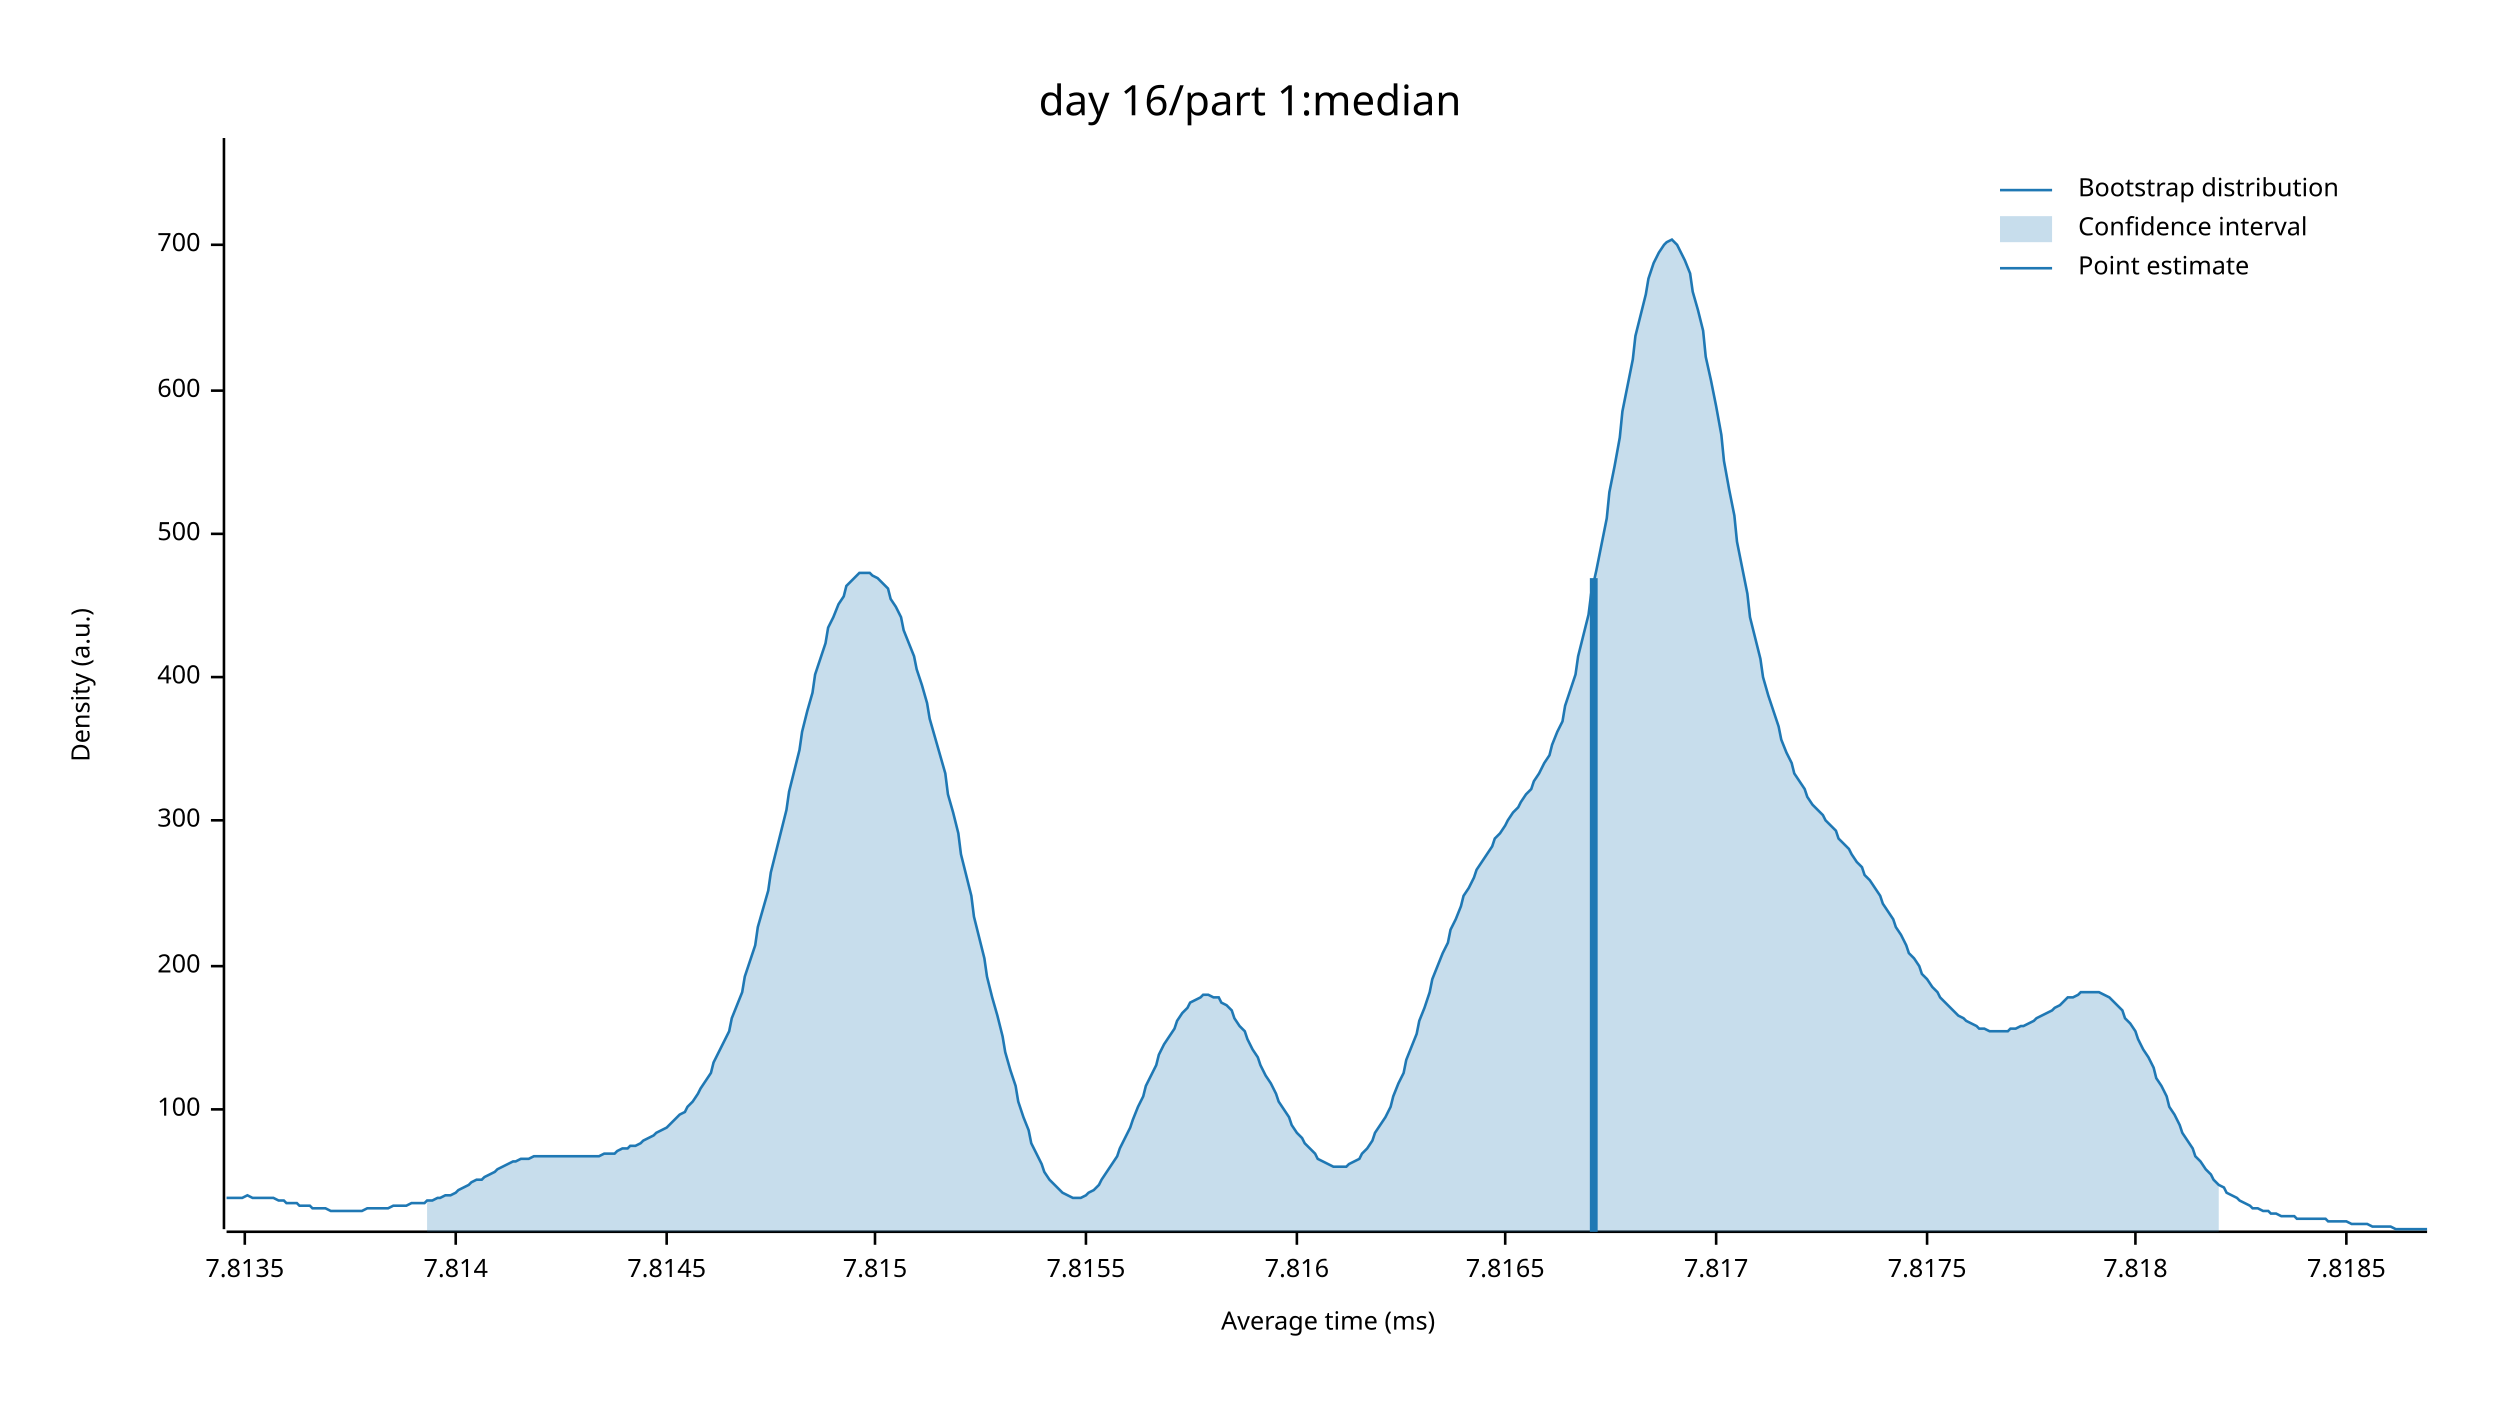
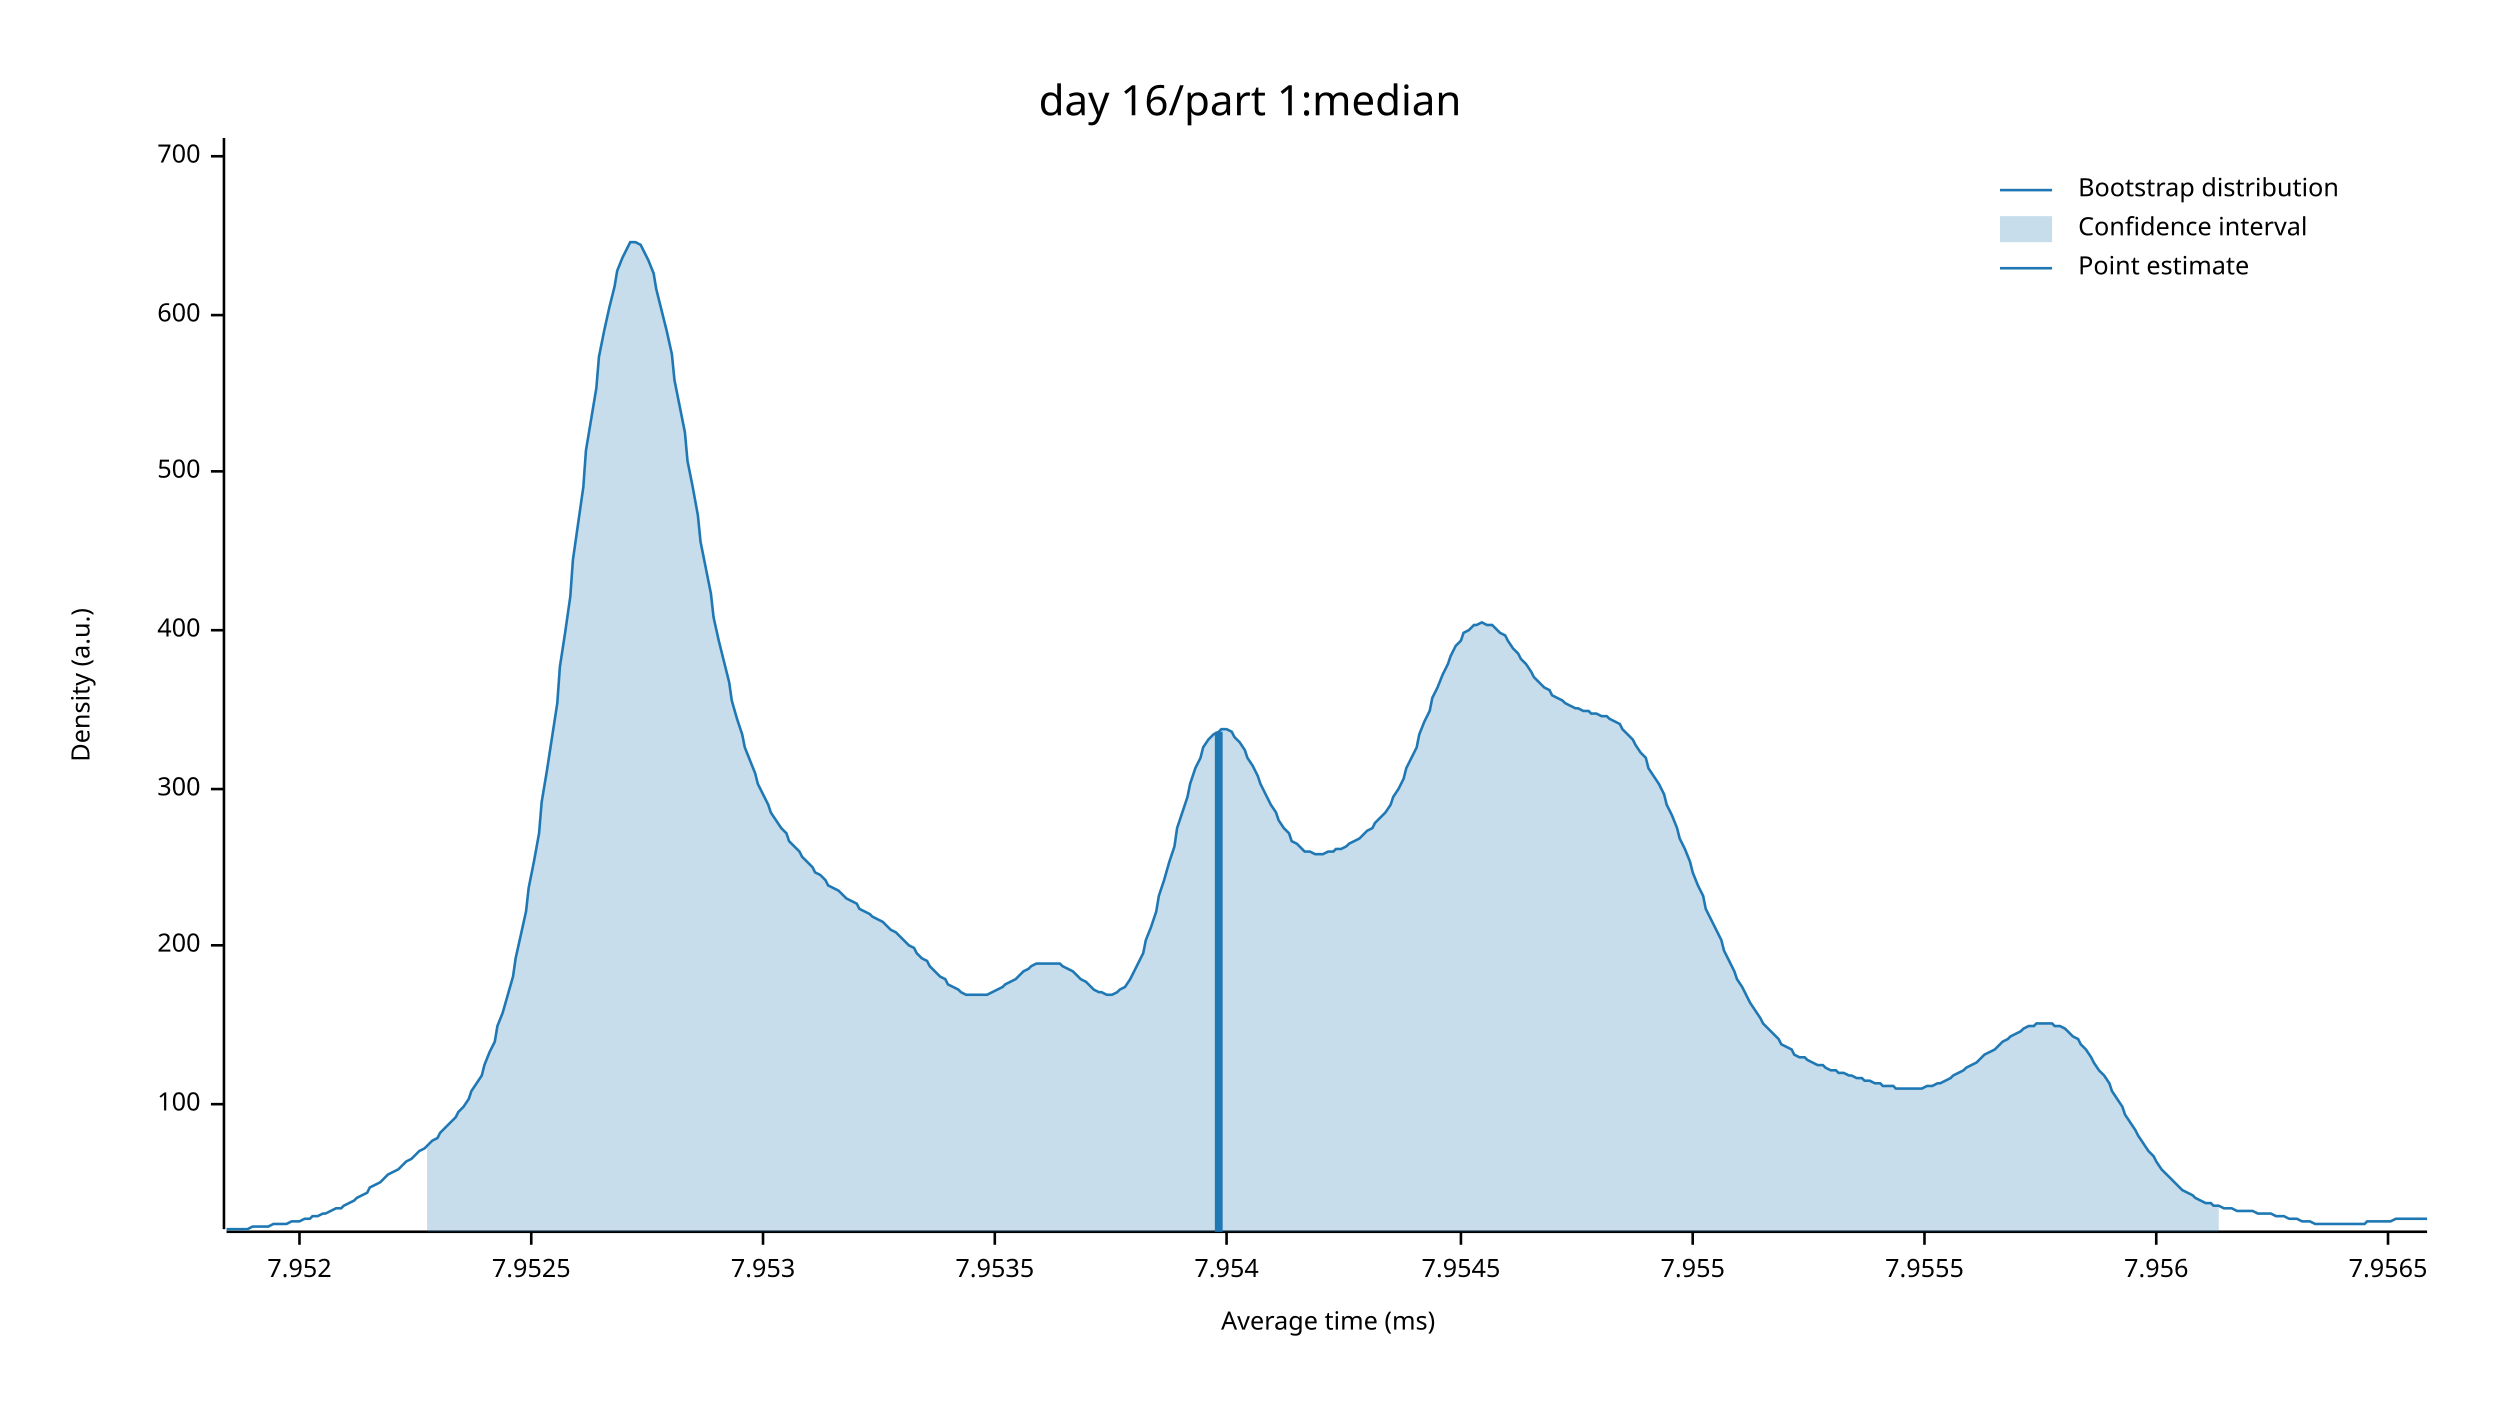
<svg xmlns="http://www.w3.org/2000/svg" width="960" height="540" viewBox="0 0 960 540">
  <text x="480" y="32" dy="0.76em" text-anchor="middle" font-family="sans-serif" font-size="16.129" opacity="1" fill="#000000">
day 16/part 1:median
</text>
  <text x="27" y="263" dy="0.76em" text-anchor="middle" font-family="sans-serif" font-size="9.677" opacity="1" fill="#000000" transform="rotate(270, 27, 263)">
Density (a.u.)
</text>
  <text x="510" y="513" dy="-0.5ex" text-anchor="middle" font-family="sans-serif" font-size="9.677" opacity="1" fill="#000000">
Average time (ms)
</text>
  <polyline fill="none" opacity="1" stroke="#000000" stroke-width="1" points="86,53 86,472 " />
-   <text x="77" y="426" dy="0.5ex" text-anchor="end" font-family="sans-serif" font-size="9.677" opacity="1" fill="#000000">
+   <text x="77" y="424" dy="0.5ex" text-anchor="end" font-family="sans-serif" font-size="9.677" opacity="1" fill="#000000">
100
</text>
-   <polyline fill="none" opacity="1" stroke="#000000" stroke-width="1" points="81,426 86,426 " />
-   <text x="77" y="371" dy="0.5ex" text-anchor="end" font-family="sans-serif" font-size="9.677" opacity="1" fill="#000000">
+   <polyline fill="none" opacity="1" stroke="#000000" stroke-width="1" points="81,424 86,424 " />
+   <text x="77" y="363" dy="0.5ex" text-anchor="end" font-family="sans-serif" font-size="9.677" opacity="1" fill="#000000">
200
</text>
-   <polyline fill="none" opacity="1" stroke="#000000" stroke-width="1" points="81,371 86,371 " />
-   <text x="77" y="315" dy="0.5ex" text-anchor="end" font-family="sans-serif" font-size="9.677" opacity="1" fill="#000000">
+   <polyline fill="none" opacity="1" stroke="#000000" stroke-width="1" points="81,363 86,363 " />
+   <text x="77" y="303" dy="0.5ex" text-anchor="end" font-family="sans-serif" font-size="9.677" opacity="1" fill="#000000">
300
</text>
-   <polyline fill="none" opacity="1" stroke="#000000" stroke-width="1" points="81,315 86,315 " />
-   <text x="77" y="260" dy="0.5ex" text-anchor="end" font-family="sans-serif" font-size="9.677" opacity="1" fill="#000000">
+   <polyline fill="none" opacity="1" stroke="#000000" stroke-width="1" points="81,303 86,303 " />
+   <text x="77" y="242" dy="0.5ex" text-anchor="end" font-family="sans-serif" font-size="9.677" opacity="1" fill="#000000">
400
</text>
-   <polyline fill="none" opacity="1" stroke="#000000" stroke-width="1" points="81,260 86,260 " />
-   <text x="77" y="205" dy="0.5ex" text-anchor="end" font-family="sans-serif" font-size="9.677" opacity="1" fill="#000000">
+   <polyline fill="none" opacity="1" stroke="#000000" stroke-width="1" points="81,242 86,242 " />
+   <text x="77" y="181" dy="0.5ex" text-anchor="end" font-family="sans-serif" font-size="9.677" opacity="1" fill="#000000">
500
</text>
-   <polyline fill="none" opacity="1" stroke="#000000" stroke-width="1" points="81,205 86,205 " />
-   <text x="77" y="150" dy="0.5ex" text-anchor="end" font-family="sans-serif" font-size="9.677" opacity="1" fill="#000000">
+   <polyline fill="none" opacity="1" stroke="#000000" stroke-width="1" points="81,181 86,181 " />
+   <text x="77" y="121" dy="0.5ex" text-anchor="end" font-family="sans-serif" font-size="9.677" opacity="1" fill="#000000">
600
</text>
-   <polyline fill="none" opacity="1" stroke="#000000" stroke-width="1" points="81,150 86,150 " />
-   <text x="77" y="94" dy="0.5ex" text-anchor="end" font-family="sans-serif" font-size="9.677" opacity="1" fill="#000000">
+   <polyline fill="none" opacity="1" stroke="#000000" stroke-width="1" points="81,121 86,121 " />
+   <text x="77" y="60" dy="0.5ex" text-anchor="end" font-family="sans-serif" font-size="9.677" opacity="1" fill="#000000">
700
</text>
-   <polyline fill="none" opacity="1" stroke="#000000" stroke-width="1" points="81,94 86,94 " />
+   <polyline fill="none" opacity="1" stroke="#000000" stroke-width="1" points="81,60 86,60 " />
  <polyline fill="none" opacity="1" stroke="#000000" stroke-width="1" points="87,473 932,473 " />
-   <text x="94" y="483" dy="0.76em" text-anchor="middle" font-family="sans-serif" font-size="9.677" opacity="1" fill="#000000">
- 7.8135
+   <text x="115" y="483" dy="0.76em" text-anchor="middle" font-family="sans-serif" font-size="9.677" opacity="1" fill="#000000">
+ 7.952
</text>
-   <polyline fill="none" opacity="1" stroke="#000000" stroke-width="1" points="94,473 94,478 " />
-   <text x="175" y="483" dy="0.76em" text-anchor="middle" font-family="sans-serif" font-size="9.677" opacity="1" fill="#000000">
- 7.814
+   <polyline fill="none" opacity="1" stroke="#000000" stroke-width="1" points="115,473 115,478 " />
+   <text x="204" y="483" dy="0.76em" text-anchor="middle" font-family="sans-serif" font-size="9.677" opacity="1" fill="#000000">
+ 7.9525
</text>
-   <polyline fill="none" opacity="1" stroke="#000000" stroke-width="1" points="175,473 175,478 " />
-   <text x="256" y="483" dy="0.76em" text-anchor="middle" font-family="sans-serif" font-size="9.677" opacity="1" fill="#000000">
- 7.8145
+   <polyline fill="none" opacity="1" stroke="#000000" stroke-width="1" points="204,473 204,478 " />
+   <text x="293" y="483" dy="0.76em" text-anchor="middle" font-family="sans-serif" font-size="9.677" opacity="1" fill="#000000">
+ 7.953
</text>
-   <polyline fill="none" opacity="1" stroke="#000000" stroke-width="1" points="256,473 256,478 " />
-   <text x="336" y="483" dy="0.76em" text-anchor="middle" font-family="sans-serif" font-size="9.677" opacity="1" fill="#000000">
- 7.815
+   <polyline fill="none" opacity="1" stroke="#000000" stroke-width="1" points="293,473 293,478 " />
+   <text x="382" y="483" dy="0.76em" text-anchor="middle" font-family="sans-serif" font-size="9.677" opacity="1" fill="#000000">
+ 7.9535
</text>
-   <polyline fill="none" opacity="1" stroke="#000000" stroke-width="1" points="336,473 336,478 " />
-   <text x="417" y="483" dy="0.76em" text-anchor="middle" font-family="sans-serif" font-size="9.677" opacity="1" fill="#000000">
- 7.8155
+   <polyline fill="none" opacity="1" stroke="#000000" stroke-width="1" points="382,473 382,478 " />
+   <text x="471" y="483" dy="0.76em" text-anchor="middle" font-family="sans-serif" font-size="9.677" opacity="1" fill="#000000">
+ 7.954
</text>
-   <polyline fill="none" opacity="1" stroke="#000000" stroke-width="1" points="417,473 417,478 " />
-   <text x="498" y="483" dy="0.76em" text-anchor="middle" font-family="sans-serif" font-size="9.677" opacity="1" fill="#000000">
- 7.816
+   <polyline fill="none" opacity="1" stroke="#000000" stroke-width="1" points="471,473 471,478 " />
+   <text x="561" y="483" dy="0.76em" text-anchor="middle" font-family="sans-serif" font-size="9.677" opacity="1" fill="#000000">
+ 7.9545
</text>
-   <polyline fill="none" opacity="1" stroke="#000000" stroke-width="1" points="498,473 498,478 " />
-   <text x="578" y="483" dy="0.76em" text-anchor="middle" font-family="sans-serif" font-size="9.677" opacity="1" fill="#000000">
- 7.8165
+   <polyline fill="none" opacity="1" stroke="#000000" stroke-width="1" points="561,473 561,478 " />
+   <text x="650" y="483" dy="0.76em" text-anchor="middle" font-family="sans-serif" font-size="9.677" opacity="1" fill="#000000">
+ 7.955
</text>
-   <polyline fill="none" opacity="1" stroke="#000000" stroke-width="1" points="578,473 578,478 " />
-   <text x="659" y="483" dy="0.76em" text-anchor="middle" font-family="sans-serif" font-size="9.677" opacity="1" fill="#000000">
- 7.817
+   <polyline fill="none" opacity="1" stroke="#000000" stroke-width="1" points="650,473 650,478 " />
+   <text x="739" y="483" dy="0.76em" text-anchor="middle" font-family="sans-serif" font-size="9.677" opacity="1" fill="#000000">
+ 7.9555
</text>
-   <polyline fill="none" opacity="1" stroke="#000000" stroke-width="1" points="659,473 659,478 " />
-   <text x="740" y="483" dy="0.76em" text-anchor="middle" font-family="sans-serif" font-size="9.677" opacity="1" fill="#000000">
- 7.8175
+   <polyline fill="none" opacity="1" stroke="#000000" stroke-width="1" points="739,473 739,478 " />
+   <text x="828" y="483" dy="0.76em" text-anchor="middle" font-family="sans-serif" font-size="9.677" opacity="1" fill="#000000">
+ 7.956
</text>
-   <polyline fill="none" opacity="1" stroke="#000000" stroke-width="1" points="740,473 740,478 " />
-   <text x="820" y="483" dy="0.76em" text-anchor="middle" font-family="sans-serif" font-size="9.677" opacity="1" fill="#000000">
- 7.818
+   <polyline fill="none" opacity="1" stroke="#000000" stroke-width="1" points="828,473 828,478 " />
+   <text x="917" y="483" dy="0.76em" text-anchor="middle" font-family="sans-serif" font-size="9.677" opacity="1" fill="#000000">
+ 7.9565
</text>
-   <polyline fill="none" opacity="1" stroke="#000000" stroke-width="1" points="820,473 820,478 " />
-   <text x="901" y="483" dy="0.76em" text-anchor="middle" font-family="sans-serif" font-size="9.677" opacity="1" fill="#000000">
- 7.8185
- </text>
-   <polyline fill="none" opacity="1" stroke="#000000" stroke-width="1" points="901,473 901,478 " />
-   <polyline fill="none" opacity="1" stroke="#1F78B4" stroke-width="1" points="87,460 88,460 90,460 92,460 93,460 95,459 97,460 98,460 100,460 102,460 103,460 105,460 107,461 109,461 110,462 112,462 114,462 115,463 117,463 119,463 120,464 122,464 124,464 125,464 127,465 129,465 131,465 132,465 134,465 136,465 137,465 139,465 141,464 142,464 144,464 146,464 147,464 149,464 151,463 153,463 154,463 156,463 158,462 159,462 161,462 163,462 164,461 166,461 168,460 169,460 171,459 173,459 175,458 176,457 178,456 180,455 181,454 183,453 185,453 186,452 188,451 190,450 191,449 193,448 195,447 197,446 198,446 200,445 202,445 203,445 205,444 207,444 208,444 210,444 212,444 214,444 215,444 217,444 219,444 220,444 222,444 224,444 225,444 227,444 229,444 230,444 232,443 234,443 236,443 237,442 239,441 241,441 242,440 244,440 246,439 247,438 249,437 251,436 252,435 254,434 256,433 258,431 259,430 261,428 263,427 264,425 266,423 268,420 269,418 271,415 273,412 274,408 276,404 278,400 280,396 281,391 283,386 285,381 286,375 288,369 290,363 291,356 293,349 295,342 296,335 298,327 300,319 302,311 303,304 305,296 307,288 308,281 310,273 312,266 313,259 315,253 317,247 318,241 320,237 322,232 324,229 325,225 327,223 329,221 330,220 332,220 334,220 335,221 337,222 339,224 341,226 342,230 344,233 346,237 347,242 349,247 351,252 352,257 354,263 356,270 357,276 359,283 361,290 363,297 364,305 366,312 368,320 369,328 371,336 373,344 374,352 376,360 378,368 379,375 381,383 383,390 385,398 386,404 388,411 390,417 391,423 393,429 395,434 396,439 398,443 400,447 401,450 403,453 405,455 407,457 408,458 410,459 412,460 413,460 415,460 417,459 418,458 420,457 422,455 423,453 425,450 427,447 429,444 430,441 432,437 434,433 435,430 437,425 439,421 440,417 442,413 444,409 445,405 447,401 449,398 451,395 452,392 454,389 456,387 457,385 459,384 461,383 462,382 464,382 466,383 468,383 469,385 471,386 473,388 474,391 476,394 478,396 479,399 481,403 483,406 484,409 486,413 488,416 490,420 491,423 493,426 495,429 496,432 498,435 500,437 501,439 503,441 505,443 506,445 508,446 510,447 512,448 513,448 515,448 517,448 518,447 520,446 522,445 523,443 525,441 527,438 528,435 530,432 532,429 534,425 535,421 537,416 539,412 540,407 542,402 544,397 545,392 547,387 549,381 550,376 552,371 554,366 556,362 557,357 559,353 561,348 562,344 564,341 566,337 567,334 569,331 571,328 573,325 574,322 576,320 578,317 579,315 581,312 583,310 584,308 586,305 588,303 589,300 591,297 593,293 595,290 596,286 598,281 600,277 601,271 603,265 605,259 606,252 608,244 610,236 611,228 613,219 615,209 617,199 618,189 620,179 622,168 623,158 625,148 627,138 628,129 630,121 632,113 633,107 635,101 637,97 639,94 640,93 642,92 644,94 645,96 647,100 649,105 650,112 652,119 654,127 655,137 657,146 659,156 661,167 662,177 664,188 666,198 667,208 669,218 671,228 672,237 674,245 676,253 677,260 679,267 681,273 683,279 684,284 686,289 688,293 689,297 691,300 693,303 694,306 696,309 698,311 700,313 701,315 703,317 705,319 706,322 708,324 710,326 711,328 713,331 715,333 716,336 718,338 720,341 722,344 723,347 725,350 727,353 728,356 730,359 732,363 733,366 735,368 737,371 738,374 740,376 742,379 744,381 745,383 747,385 749,387 750,388 752,390 754,391 755,392 757,393 759,394 760,395 762,395 764,396 766,396 767,396 769,396 771,396 772,395 774,395 776,394 777,394 779,393 781,392 782,391 784,390 786,389 788,388 789,387 791,386 793,384 794,383 796,383 798,382 799,381 801,381 803,381 804,381 806,381 808,382 810,383 811,384 813,386 815,388 816,391 818,393 820,396 821,399 823,403 825,406 827,410 828,414 830,417 832,421 833,425 835,428 837,432 838,435 840,438 842,441 843,444 845,446 847,449 849,451 850,453 852,455 854,456 855,458 857,459 859,460 860,461 862,462 864,463 865,464 867,464 869,465 871,465 872,466 874,466 876,467 877,467 879,467 881,467 882,468 884,468 886,468 887,468 889,468 891,468 893,468 894,469 896,469 898,469 899,469 901,469 903,470 904,470 906,470 908,470 909,470 911,471 913,471 915,471 916,471 918,471 920,472 921,472 923,472 925,472 926,472 928,472 930,472 932,472 " />
-   <polygon opacity="0.25" fill="#1F78B4" points="164,461 166,461 168,460 169,460 171,459 173,459 175,458 176,457 178,456 180,455 181,454 183,453 185,453 186,452 188,451 190,450 191,449 193,448 195,447 197,446 198,446 200,445 202,445 203,445 205,444 207,444 208,444 210,444 212,444 214,444 215,444 217,444 219,444 220,444 222,444 224,444 225,444 227,444 229,444 230,444 232,443 234,443 236,443 237,442 239,441 241,441 242,440 244,440 246,439 247,438 249,437 251,436 252,435 254,434 256,433 258,431 259,430 261,428 263,427 264,425 266,423 268,420 269,418 271,415 273,412 274,408 276,404 278,400 280,396 281,391 283,386 285,381 286,375 288,369 290,363 291,356 293,349 295,342 296,335 298,327 300,319 302,311 303,304 305,296 307,288 308,281 310,273 312,266 313,259 315,253 317,247 318,241 320,237 322,232 324,229 325,225 327,223 329,221 330,220 332,220 334,220 335,221 337,222 339,224 341,226 342,230 344,233 346,237 347,242 349,247 351,252 352,257 354,263 356,270 357,276 359,283 361,290 363,297 364,305 366,312 368,320 369,328 371,336 373,344 374,352 376,360 378,368 379,375 381,383 383,390 385,398 386,404 388,411 390,417 391,423 393,429 395,434 396,439 398,443 400,447 401,450 403,453 405,455 407,457 408,458 410,459 412,460 413,460 415,460 417,459 418,458 420,457 422,455 423,453 425,450 427,447 429,444 430,441 432,437 434,433 435,430 437,425 439,421 440,417 442,413 444,409 445,405 447,401 449,398 451,395 452,392 454,389 456,387 457,385 459,384 461,383 462,382 464,382 466,383 468,383 469,385 471,386 473,388 474,391 476,394 478,396 479,399 481,403 483,406 484,409 486,413 488,416 490,420 491,423 493,426 495,429 496,432 498,435 500,437 501,439 503,441 505,443 506,445 508,446 510,447 512,448 513,448 515,448 517,448 518,447 520,446 522,445 523,443 525,441 527,438 528,435 530,432 532,429 534,425 535,421 537,416 539,412 540,407 542,402 544,397 545,392 547,387 549,381 550,376 552,371 554,366 556,362 557,357 559,353 561,348 562,344 564,341 566,337 567,334 569,331 571,328 573,325 574,322 576,320 578,317 579,315 581,312 583,310 584,308 586,305 588,303 589,300 591,297 593,293 595,290 596,286 598,281 600,277 601,271 603,265 605,259 606,252 608,244 610,236 611,228 613,219 615,209 617,199 618,189 620,179 622,168 623,158 625,148 627,138 628,129 630,121 632,113 633,107 635,101 637,97 639,94 640,93 642,92 644,94 645,96 647,100 649,105 650,112 652,119 654,127 655,137 657,146 659,156 661,167 662,177 664,188 666,198 667,208 669,218 671,228 672,237 674,245 676,253 677,260 679,267 681,273 683,279 684,284 686,289 688,293 689,297 691,300 693,303 694,306 696,309 698,311 700,313 701,315 703,317 705,319 706,322 708,324 710,326 711,328 713,331 715,333 716,336 718,338 720,341 722,344 723,347 725,350 727,353 728,356 730,359 732,363 733,366 735,368 737,371 738,374 740,376 742,379 744,381 745,383 747,385 749,387 750,388 752,390 754,391 755,392 757,393 759,394 760,395 762,395 764,396 766,396 767,396 769,396 771,396 772,395 774,395 776,394 777,394 779,393 781,392 782,391 784,390 786,389 788,388 789,387 791,386 793,384 794,383 796,383 798,382 799,381 801,381 803,381 804,381 806,381 808,382 810,383 811,384 813,386 815,388 816,391 818,393 820,396 821,399 823,403 825,406 827,410 828,414 830,417 832,421 833,425 835,428 837,432 838,435 840,438 842,441 843,444 845,446 847,449 849,451 850,453 852,455 852,473 164,473 " />
-   <polyline fill="none" opacity="1" stroke="#1F78B4" stroke-width="3" points="612,473 612,222 " />
+   <polyline fill="none" opacity="1" stroke="#000000" stroke-width="1" points="917,473 917,478 " />
+   <polyline fill="none" opacity="1" stroke="#1F78B4" stroke-width="1" points="87,472 88,472 90,472 92,472 93,472 95,472 97,471 98,471 100,471 102,471 103,471 105,470 107,470 109,470 110,470 112,469 114,469 115,469 117,468 119,468 120,467 122,467 124,466 125,466 127,465 129,464 131,464 132,463 134,462 136,461 137,460 139,459 141,458 142,456 144,455 146,454 147,453 149,451 151,450 153,449 154,448 156,446 158,445 159,444 161,442 163,441 164,440 166,438 168,437 169,435 171,433 173,431 175,429 176,427 178,425 180,422 181,419 183,416 185,413 186,409 188,404 190,400 191,394 193,389 195,382 197,375 198,368 200,359 202,350 203,341 205,331 207,320 208,308 210,296 212,283 214,270 215,256 217,243 219,229 220,215 222,201 224,187 225,173 227,161 229,149 230,137 232,127 234,118 236,110 237,104 239,99 241,95 242,93 244,93 246,94 247,96 249,100 251,105 252,111 254,119 256,127 258,136 259,146 261,156 263,166 264,177 266,187 268,198 269,208 271,218 273,228 274,237 276,246 278,254 280,262 281,269 283,276 285,282 286,287 288,292 290,297 291,301 293,305 295,309 296,312 298,315 300,318 302,320 303,323 305,325 307,327 308,329 310,331 312,333 313,335 315,336 317,338 318,340 320,341 322,342 324,344 325,345 327,346 329,347 330,349 332,350 334,351 335,352 337,353 339,354 341,356 342,357 344,358 346,360 347,361 349,363 351,364 352,366 354,368 356,369 357,371 359,373 361,375 363,376 364,378 366,379 368,380 369,381 371,382 373,382 374,382 376,382 378,382 379,382 381,381 383,380 385,379 386,378 388,377 390,376 391,375 393,373 395,372 396,371 398,370 400,370 401,370 403,370 405,370 407,370 408,371 410,372 412,373 413,374 415,376 417,377 418,378 420,380 422,381 423,381 425,382 427,382 429,381 430,380 432,379 434,376 435,374 437,370 439,366 440,361 442,356 444,350 445,344 447,338 449,331 451,325 452,318 454,312 456,306 457,301 459,295 461,291 462,287 464,284 466,282 468,281 469,280 471,280 473,281 474,283 476,285 478,288 479,291 481,294 483,298 484,301 486,305 488,309 490,312 491,315 493,318 495,320 496,323 498,324 500,326 501,327 503,327 505,328 506,328 508,328 510,327 512,327 513,326 515,326 517,325 518,324 520,323 522,322 523,321 525,319 527,318 528,316 530,314 532,312 534,309 535,306 537,303 539,299 540,295 542,291 544,287 545,282 547,277 549,273 550,268 552,264 554,259 556,255 557,252 559,248 561,246 562,243 564,242 566,240 567,240 569,239 571,240 573,240 574,241 576,243 578,244 579,246 581,249 583,251 584,253 586,255 588,258 589,260 591,262 593,264 595,265 596,267 598,268 600,269 601,270 603,271 605,272 606,272 608,273 610,273 611,274 613,274 615,275 617,275 618,276 620,277 622,278 623,280 625,282 627,284 628,286 630,289 632,291 633,295 635,298 637,301 639,305 640,309 642,313 644,318 645,322 647,326 649,331 650,335 652,340 654,344 655,349 657,353 659,357 661,361 662,365 664,369 666,373 667,376 669,379 671,383 672,385 674,388 676,391 677,393 679,395 681,397 683,399 684,401 686,402 688,403 689,405 691,406 693,406 694,407 696,408 698,409 700,409 701,410 703,411 705,411 706,412 708,412 710,413 711,413 713,414 715,414 716,415 718,415 720,416 722,416 723,417 725,417 727,417 728,418 730,418 732,418 733,418 735,418 737,418 738,418 740,417 742,417 744,416 745,416 747,415 749,414 750,413 752,412 754,411 755,410 757,409 759,408 760,407 762,405 764,404 766,403 767,402 769,400 771,399 772,398 774,397 776,396 777,395 779,394 781,394 782,393 784,393 786,393 788,393 789,394 791,394 793,395 794,396 796,398 798,399 799,401 801,403 803,406 804,408 806,411 808,413 810,416 811,419 813,422 815,425 816,428 818,431 820,434 821,436 823,439 825,442 827,444 828,446 830,449 832,451 833,452 835,454 837,456 838,457 840,458 842,459 843,460 845,461 847,462 849,462 850,463 852,463 854,464 855,464 857,464 859,465 860,465 862,465 864,465 865,465 867,466 869,466 871,466 872,466 874,467 876,467 877,467 879,468 881,468 882,468 884,469 886,469 887,469 889,470 891,470 893,470 894,470 896,470 898,470 899,470 901,470 903,470 904,470 906,470 908,470 909,469 911,469 913,469 915,469 916,469 918,469 920,468 921,468 923,468 925,468 926,468 928,468 930,468 932,468 " />
+   <polygon opacity="0.25" fill="#1F78B4" points="164,440 166,438 168,437 169,435 171,433 173,431 175,429 176,427 178,425 180,422 181,419 183,416 185,413 186,409 188,404 190,400 191,394 193,389 195,382 197,375 198,368 200,359 202,350 203,341 205,331 207,320 208,308 210,296 212,283 214,270 215,256 217,243 219,229 220,215 222,201 224,187 225,173 227,161 229,149 230,137 232,127 234,118 236,110 237,104 239,99 241,95 242,93 244,93 246,94 247,96 249,100 251,105 252,111 254,119 256,127 258,136 259,146 261,156 263,166 264,177 266,187 268,198 269,208 271,218 273,228 274,237 276,246 278,254 280,262 281,269 283,276 285,282 286,287 288,292 290,297 291,301 293,305 295,309 296,312 298,315 300,318 302,320 303,323 305,325 307,327 308,329 310,331 312,333 313,335 315,336 317,338 318,340 320,341 322,342 324,344 325,345 327,346 329,347 330,349 332,350 334,351 335,352 337,353 339,354 341,356 342,357 344,358 346,360 347,361 349,363 351,364 352,366 354,368 356,369 357,371 359,373 361,375 363,376 364,378 366,379 368,380 369,381 371,382 373,382 374,382 376,382 378,382 379,382 381,381 383,380 385,379 386,378 388,377 390,376 391,375 393,373 395,372 396,371 398,370 400,370 401,370 403,370 405,370 407,370 408,371 410,372 412,373 413,374 415,376 417,377 418,378 420,380 422,381 423,381 425,382 427,382 429,381 430,380 432,379 434,376 435,374 437,370 439,366 440,361 442,356 444,350 445,344 447,338 449,331 451,325 452,318 454,312 456,306 457,301 459,295 461,291 462,287 464,284 466,282 468,281 469,280 471,280 473,281 474,283 476,285 478,288 479,291 481,294 483,298 484,301 486,305 488,309 490,312 491,315 493,318 495,320 496,323 498,324 500,326 501,327 503,327 505,328 506,328 508,328 510,327 512,327 513,326 515,326 517,325 518,324 520,323 522,322 523,321 525,319 527,318 528,316 530,314 532,312 534,309 535,306 537,303 539,299 540,295 542,291 544,287 545,282 547,277 549,273 550,268 552,264 554,259 556,255 557,252 559,248 561,246 562,243 564,242 566,240 567,240 569,239 571,240 573,240 574,241 576,243 578,244 579,246 581,249 583,251 584,253 586,255 588,258 589,260 591,262 593,264 595,265 596,267 598,268 600,269 601,270 603,271 605,272 606,272 608,273 610,273 611,274 613,274 615,275 617,275 618,276 620,277 622,278 623,280 625,282 627,284 628,286 630,289 632,291 633,295 635,298 637,301 639,305 640,309 642,313 644,318 645,322 647,326 649,331 650,335 652,340 654,344 655,349 657,353 659,357 661,361 662,365 664,369 666,373 667,376 669,379 671,383 672,385 674,388 676,391 677,393 679,395 681,397 683,399 684,401 686,402 688,403 689,405 691,406 693,406 694,407 696,408 698,409 700,409 701,410 703,411 705,411 706,412 708,412 710,413 711,413 713,414 715,414 716,415 718,415 720,416 722,416 723,417 725,417 727,417 728,418 730,418 732,418 733,418 735,418 737,418 738,418 740,417 742,417 744,416 745,416 747,415 749,414 750,413 752,412 754,411 755,410 757,409 759,408 760,407 762,405 764,404 766,403 767,402 769,400 771,399 772,398 774,397 776,396 777,395 779,394 781,394 782,393 784,393 786,393 788,393 789,394 791,394 793,395 794,396 796,398 798,399 799,401 801,403 803,406 804,408 806,411 808,413 810,416 811,419 813,422 815,425 816,428 818,431 820,434 821,436 823,439 825,442 827,444 828,446 830,449 832,451 833,452 835,454 837,456 838,457 840,458 842,459 843,460 845,461 847,462 849,462 850,463 852,463 852,473 164,473 " />
+   <polyline fill="none" opacity="1" stroke="#1F78B4" stroke-width="3" points="468,473 468,281 " />
  <text x="798" y="68" dy="0.76em" text-anchor="start" font-family="sans-serif" font-size="9.677" opacity="1" fill="#000000">
Bootstrap distribution
</text>
  <text x="798" y="83" dy="0.76em" text-anchor="start" font-family="sans-serif" font-size="9.677" opacity="1" fill="#000000">
Confidence interval
</text>
  <text x="798" y="98" dy="0.76em" text-anchor="start" font-family="sans-serif" font-size="9.677" opacity="1" fill="#000000">
Point estimate
</text>
  <polyline fill="none" opacity="1" stroke="#1F78B4" stroke-width="1" points="768,73 788,73 " />
  <rect x="768" y="83" width="20" height="10" opacity="0.25" fill="#1F78B4" stroke="none" />
  <polyline fill="none" opacity="1" stroke="#1F78B4" stroke-width="1" points="768,103 788,103 " />
</svg>
